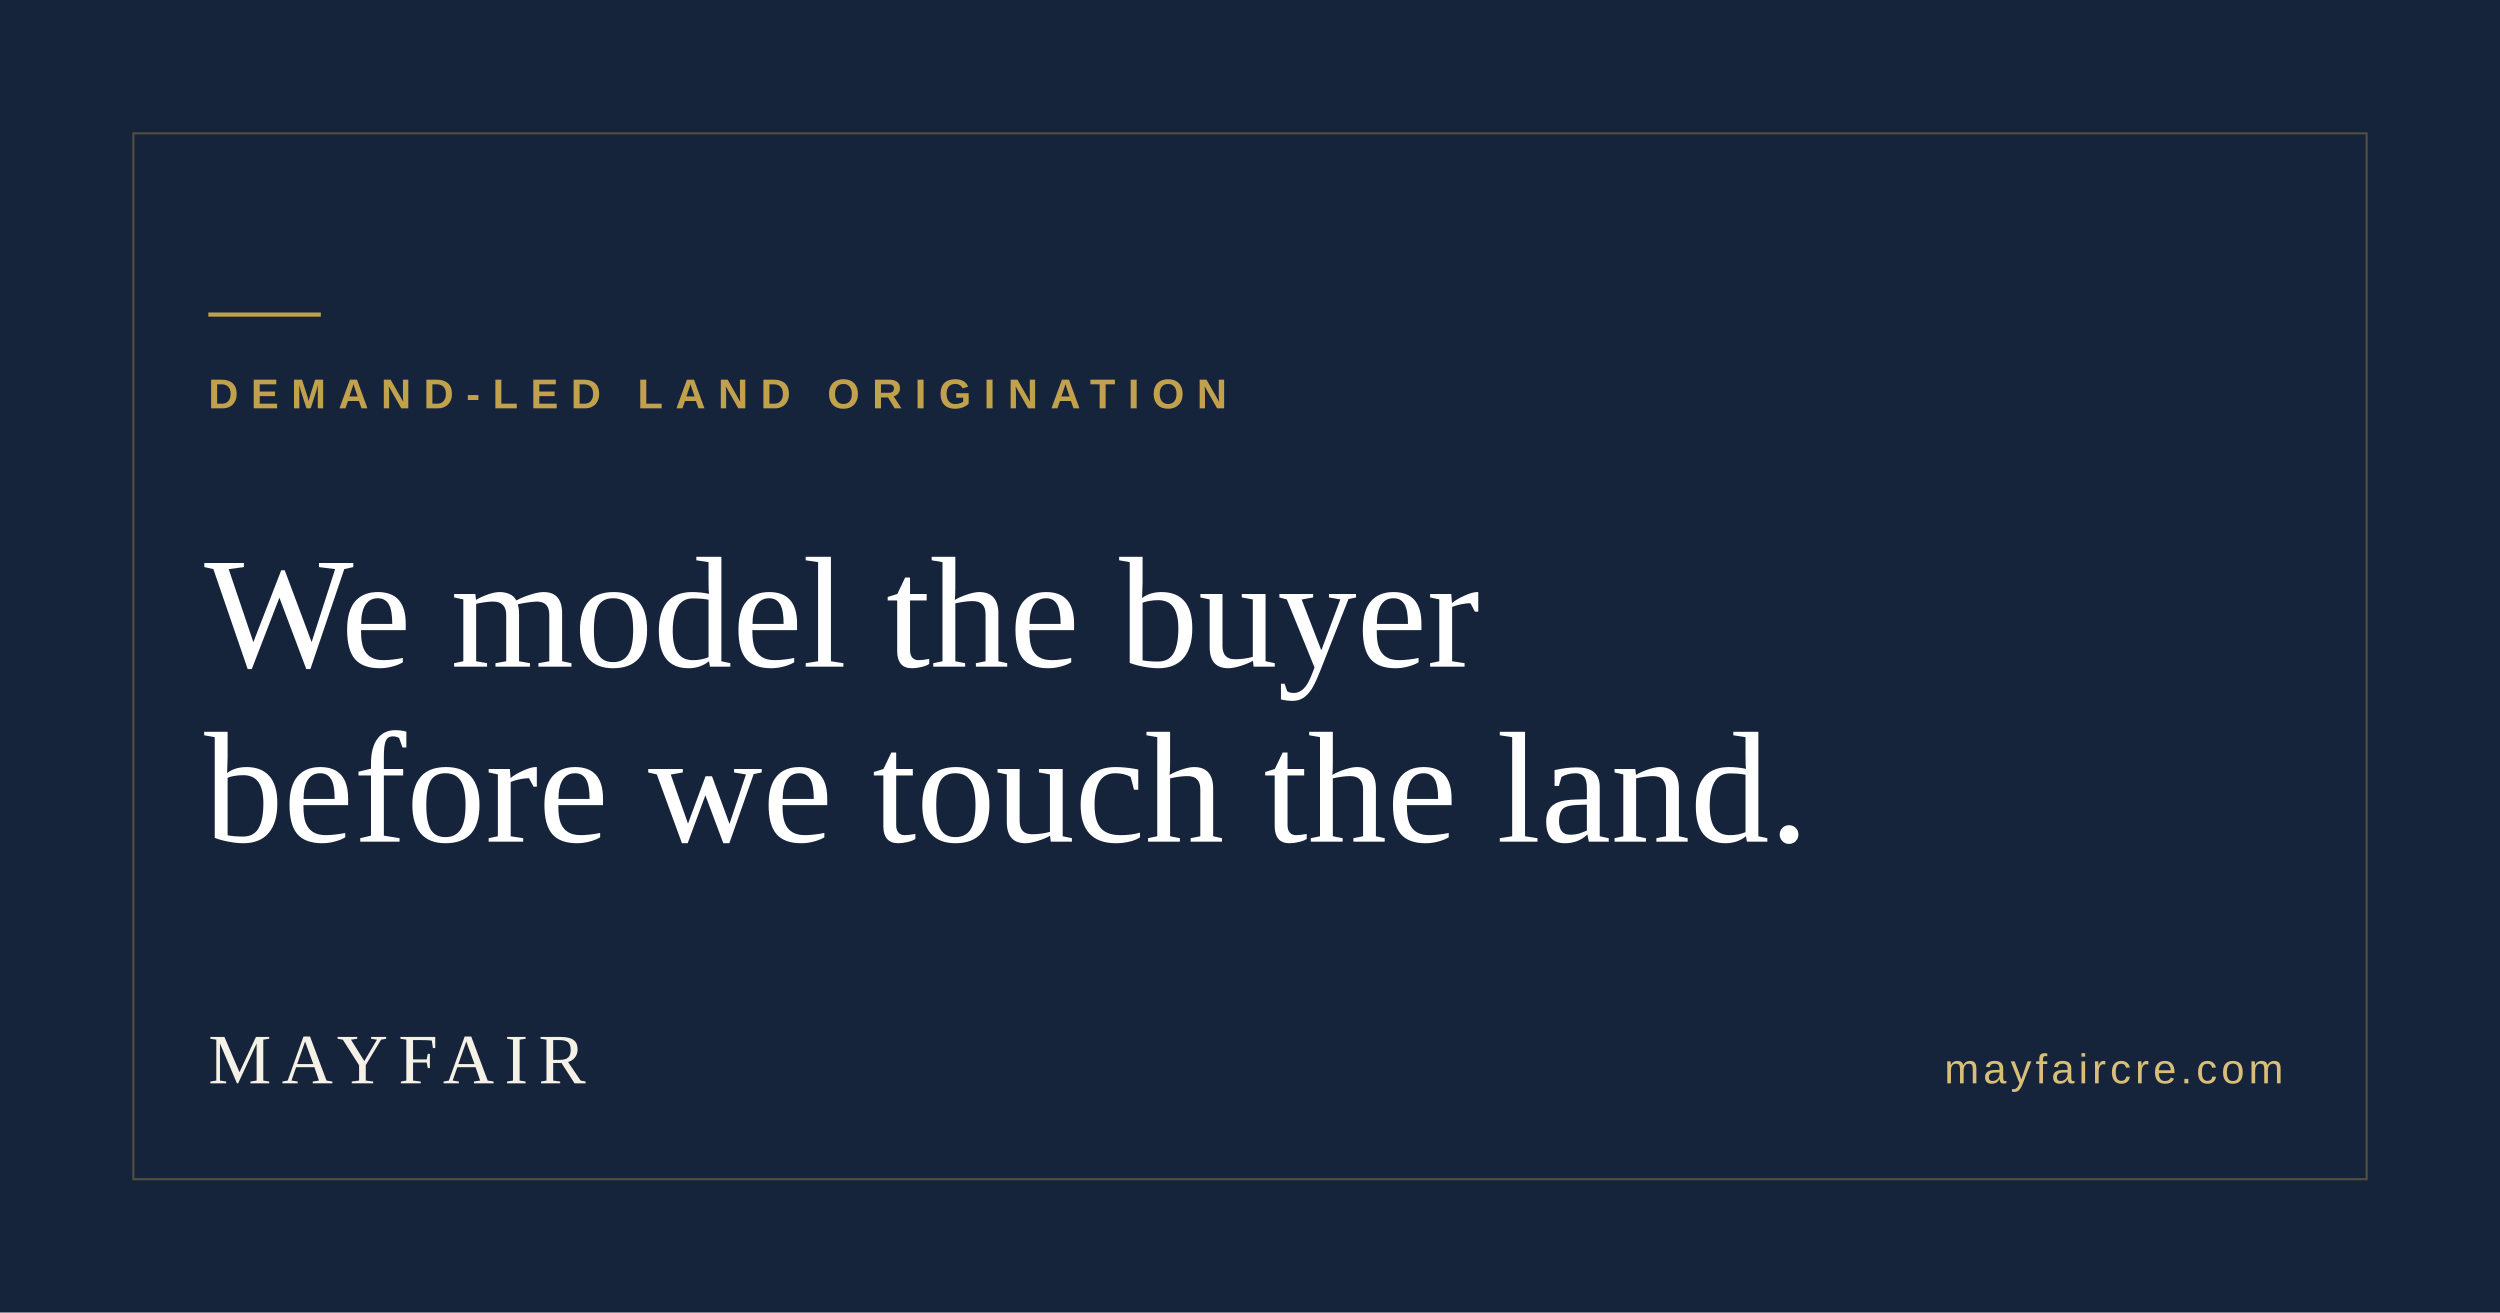
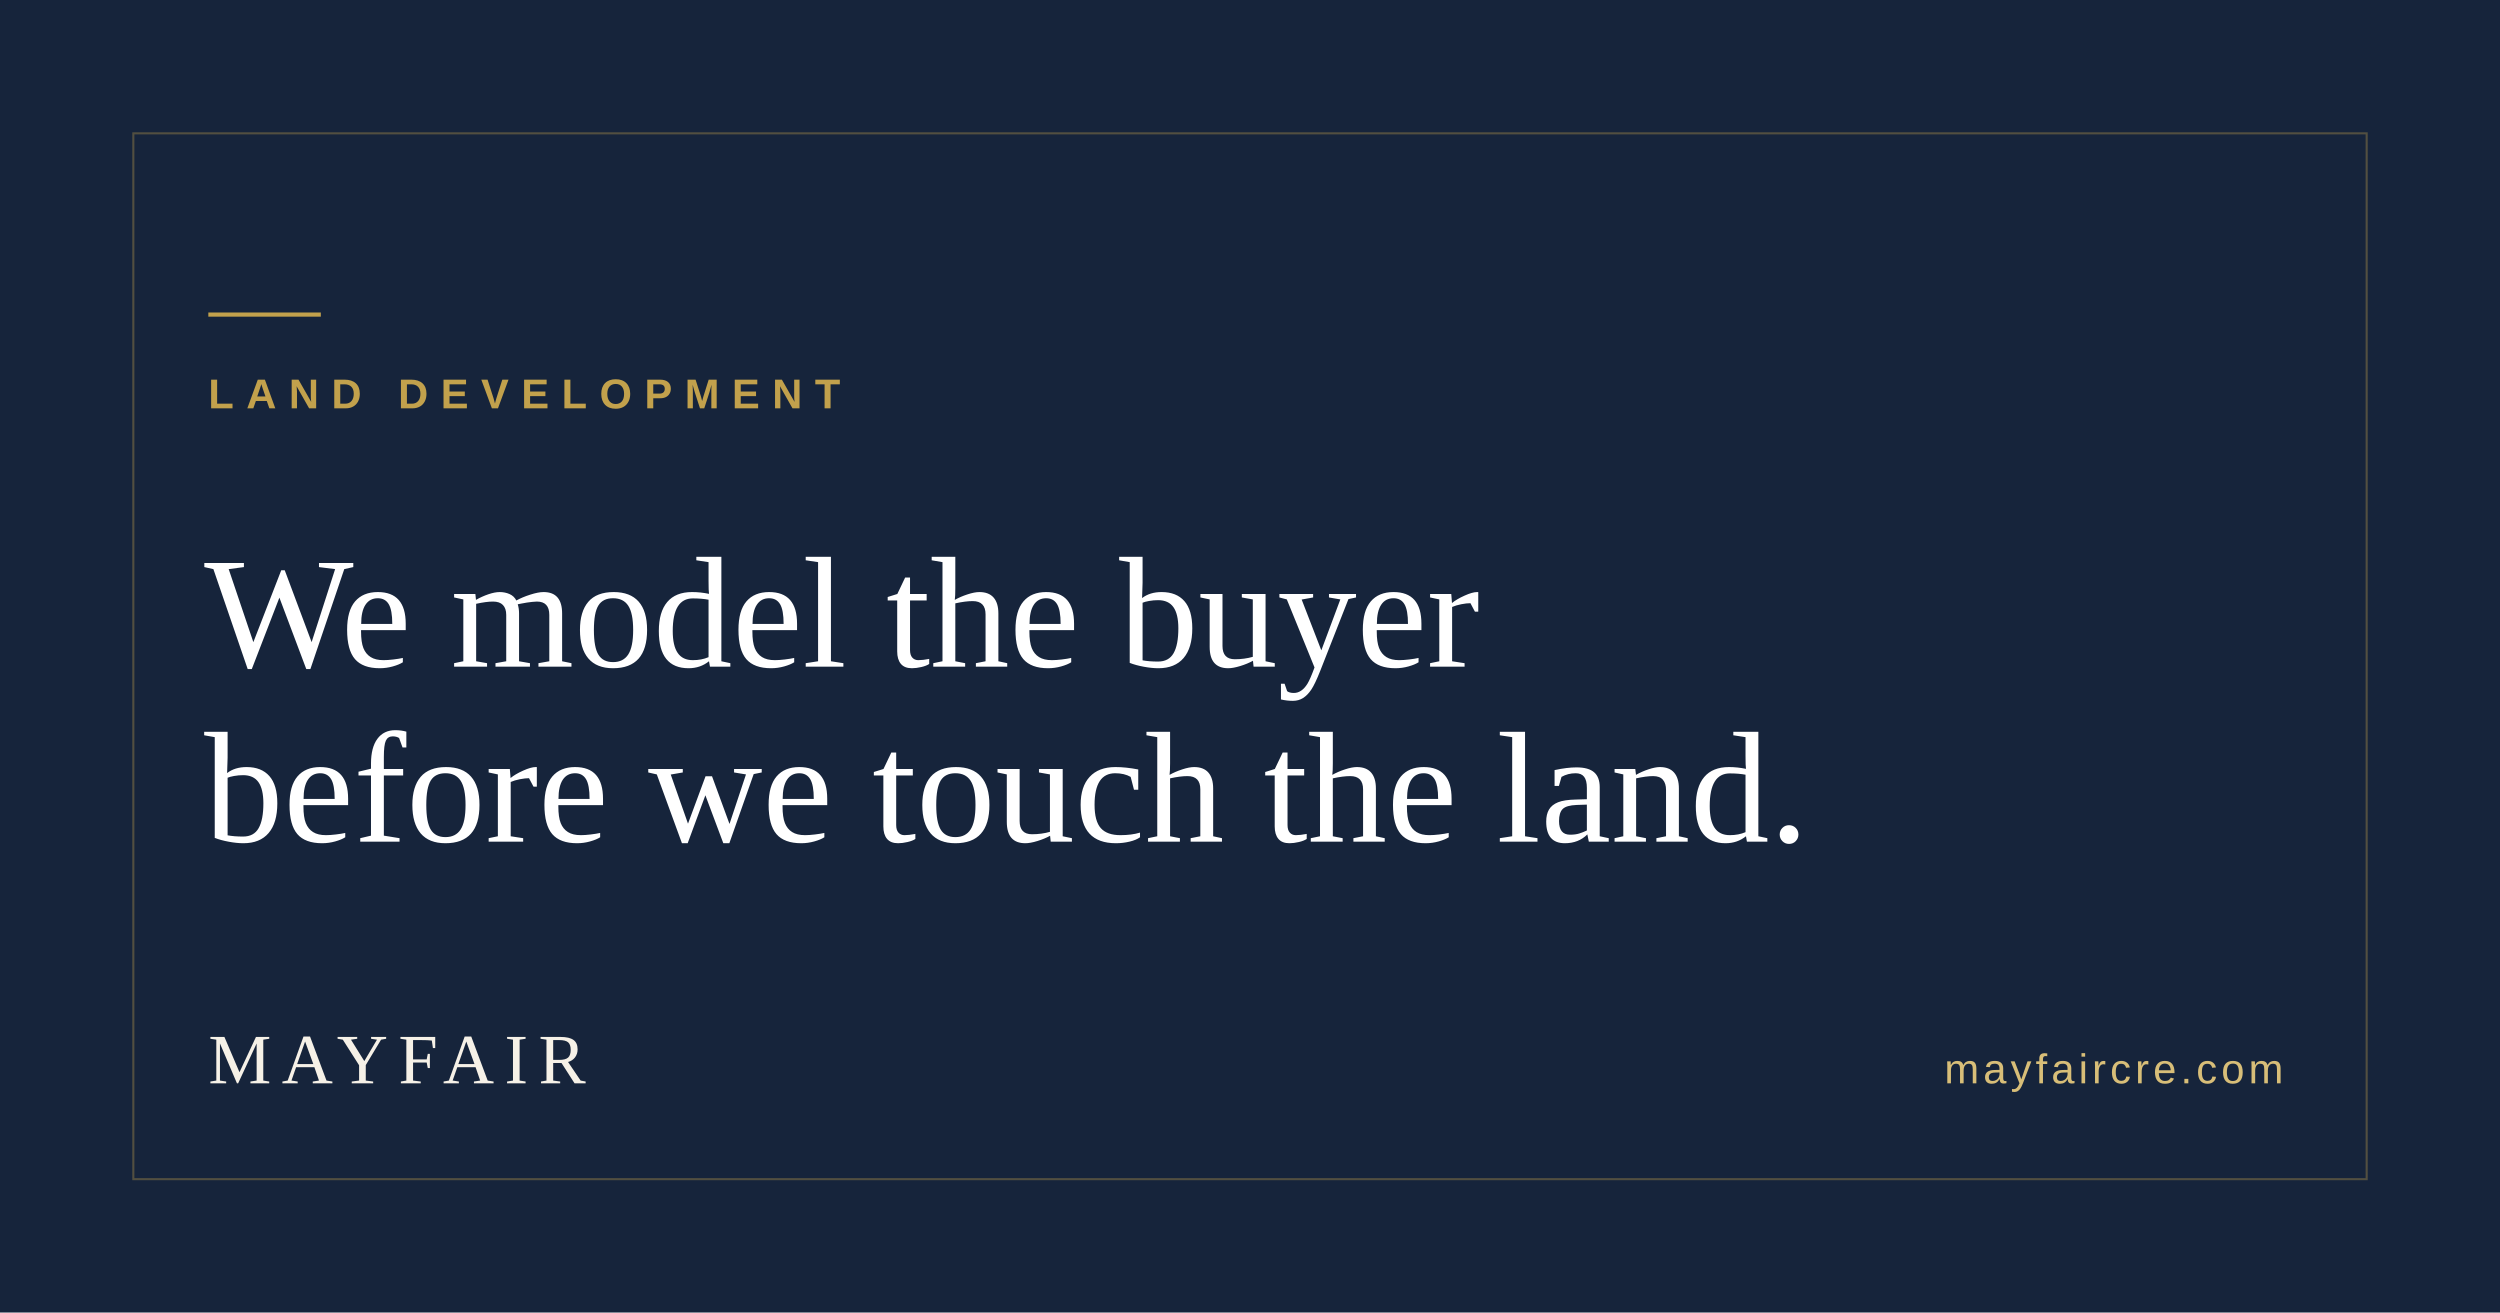
<svg xmlns="http://www.w3.org/2000/svg" viewBox="0 0 1200 630" width="1200" height="630">
  <rect width="1200" height="630" fill="#16243B" />
  <rect x="64" y="64" width="1072" height="502" fill="none" stroke="#C2A14C" stroke-opacity="0.35" />
  <rect x="100" y="150" width="54" height="2" fill="#C2A14C" />
-   <text x="100" y="196" font-family="Calibri, 'Segoe UI', Arial, sans-serif" font-size="20" letter-spacing="6" font-weight="700" fill="#C2A14C">DEMAND-LED LAND ORIGINATION</text>
+   <text x="100" y="196" font-family="Calibri, 'Segoe UI', Arial, sans-serif" font-size="20" letter-spacing="6" font-weight="700" fill="#C2A14C">LAND DEVELOPMENT</text>
  <text x="98" y="320" font-family="Georgia, 'Times New Roman', serif" font-size="76" font-weight="400" fill="#FFFFFF">We model the buyer</text>
  <text x="98" y="404" font-family="Georgia, 'Times New Roman', serif" font-size="76" font-weight="400" fill="#FFFFFF">before we touch the land.</text>
  <text x="100" y="520" font-family="Georgia, 'Times New Roman', serif" font-size="34" font-weight="400" letter-spacing="5" fill="#F6F1E7">MAYFAIR</text>
  <text x="1096" y="520" text-anchor="end" font-family="Calibri, 'Segoe UI', Arial, sans-serif" font-size="20" letter-spacing="2" fill="#D8BE78">mayfaircre.com</text>
</svg>
